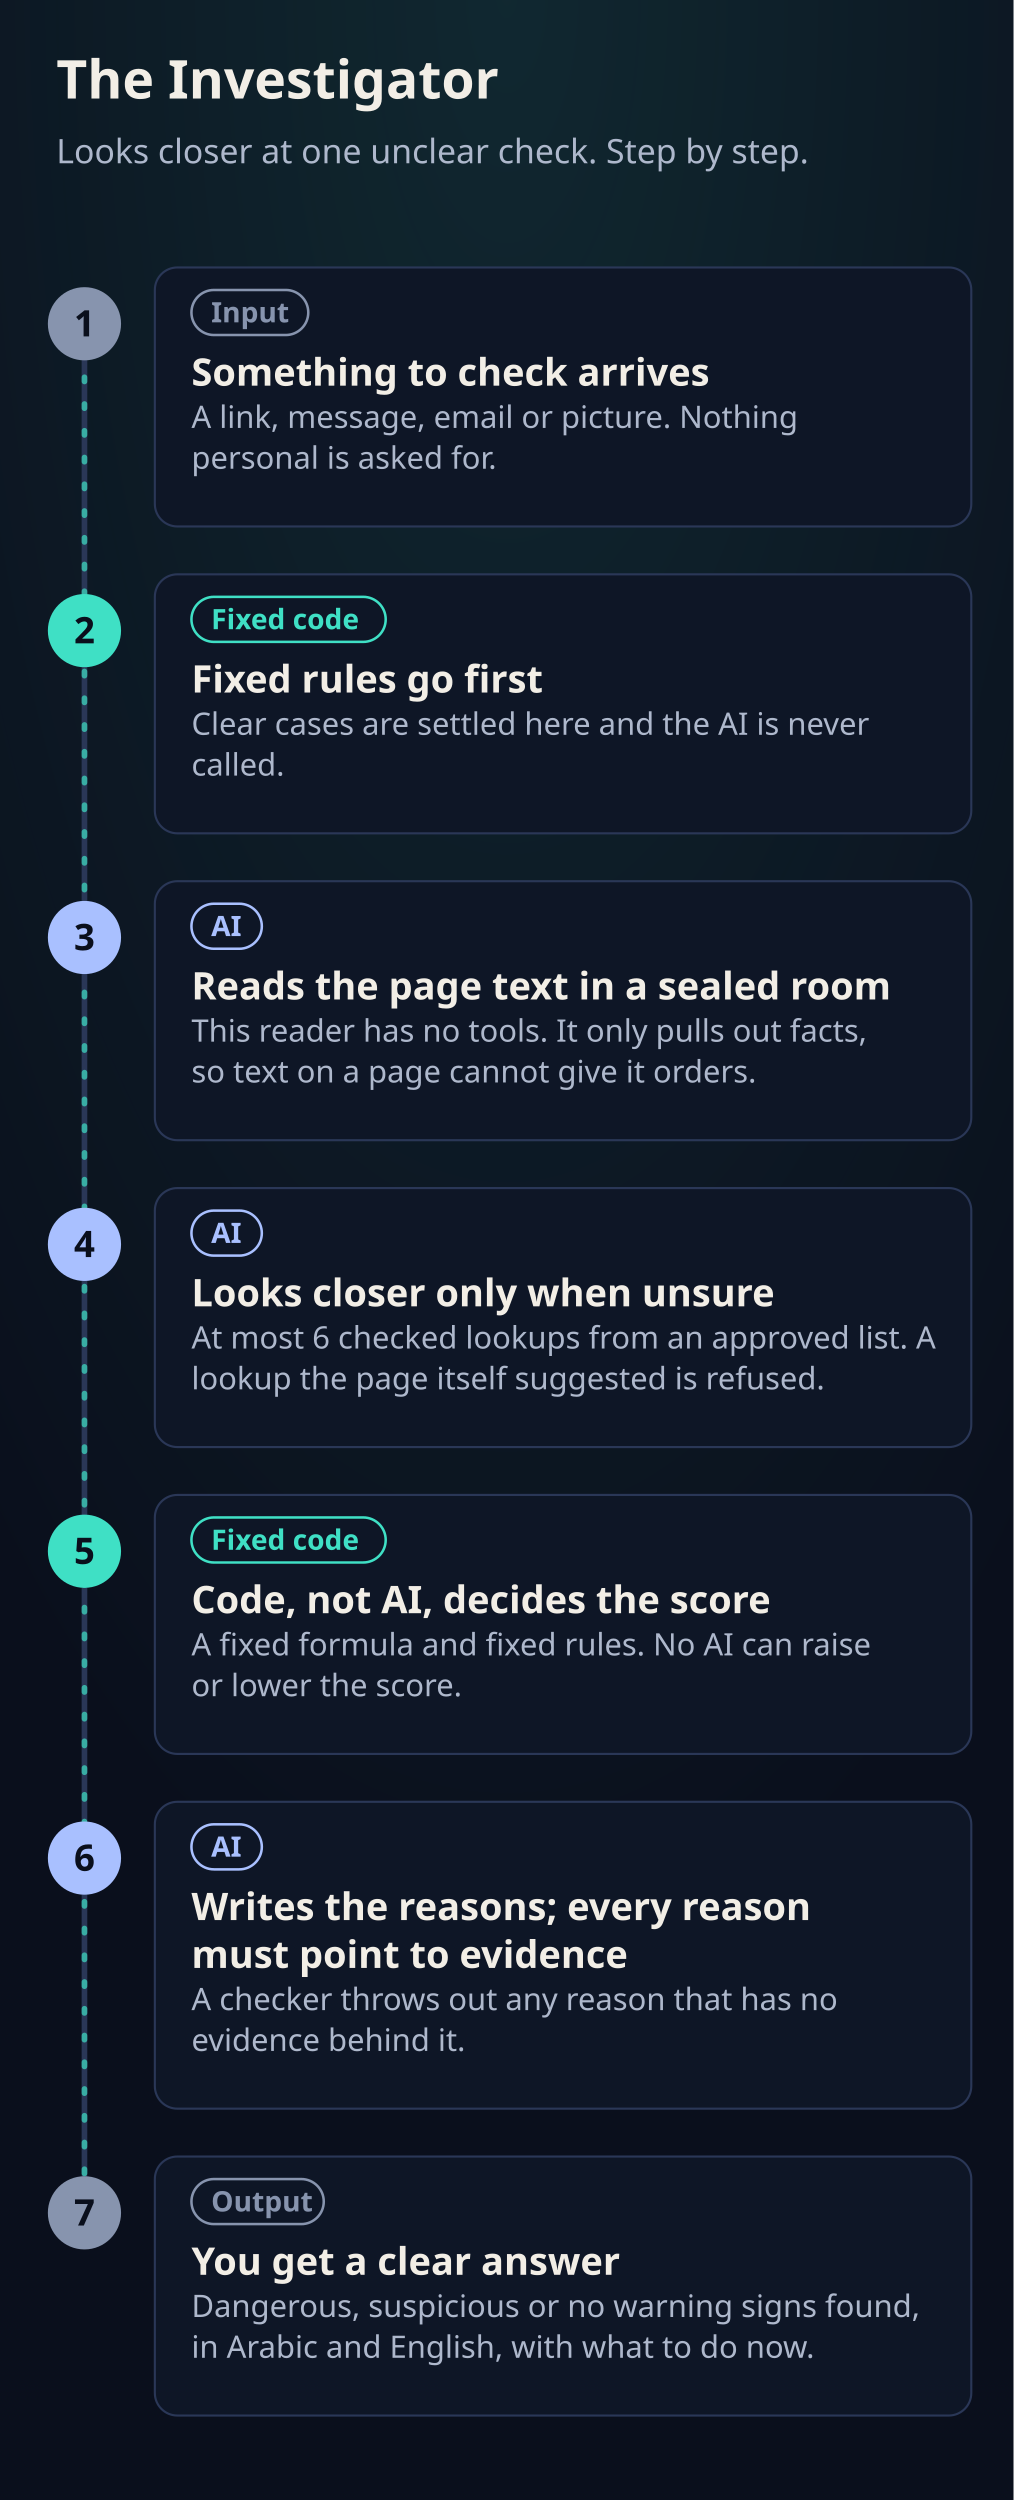
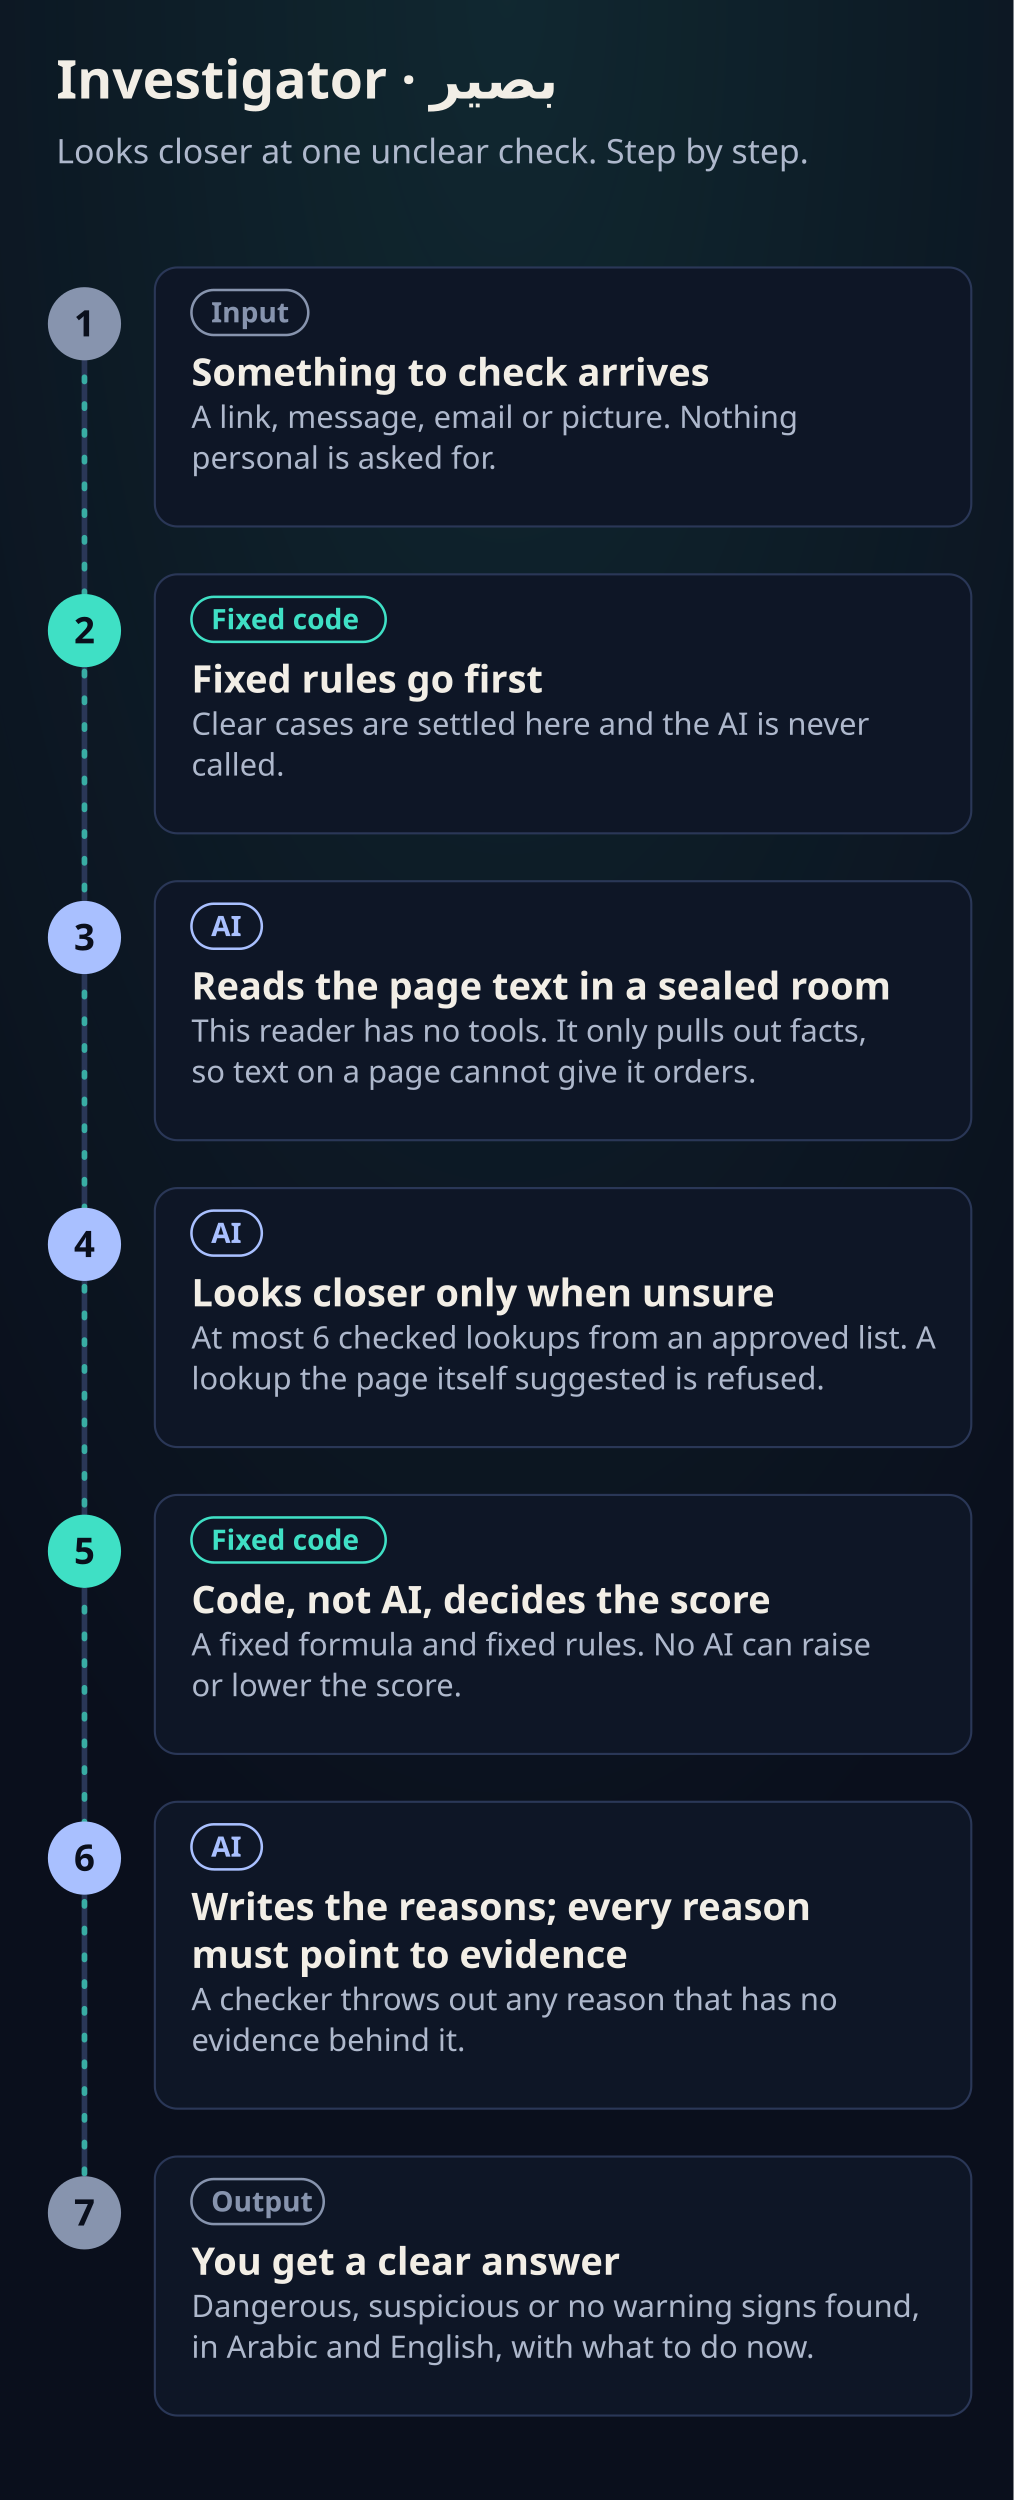
<svg xmlns="http://www.w3.org/2000/svg" viewBox="0 0 720 1776" width="720" height="1776" role="img" aria-labelledby="t d">
  <style>
text{font-family:-apple-system,BlinkMacSystemFont,"Segoe UI","Noto Sans",Helvetica,Arial,sans-serif;fill:#f2eee6}
.h1{font-size:38px;font-weight:700}
.sub{font-size:24px;fill:#aeb8cc}
.t{font-size:27px;font-weight:650}
.b{font-size:22px;fill:#aeb8cc}
.n{font-size:26px;font-weight:700;fill:#0a0f1c}
.p{font-size:20px;font-weight:600}
.card{fill:#0e1626;stroke:#2a3757;stroke-width:1.5}
.spine{stroke:#2a3757;stroke-width:4;stroke-linecap:round}
.flow{stroke:#3fe0c5;stroke-width:4;stroke-linecap:round;stroke-dasharray:3 16;opacity:.7;animation:dash 1.4s linear infinite}
.glow{fill:#3fe0c5;fill-opacity:.07;stroke:#3fe0c5;stroke-width:2.5;opacity:0;animation:lit 14s linear infinite}
.glow.am{fill:#ffc55c;stroke:#ffc55c}
@keyframes dash{to{stroke-dashoffset:-19}}
@keyframes lit{0%{opacity:0}2%,12%{opacity:1}16%,100%{opacity:0}}
@media (prefers-reduced-motion:reduce){*{animation:none!important}.glow{opacity:0}}
</style>
  <defs>
    <radialGradient id="halo" cx="50%" cy="0%" r="80%">
      <stop offset="0" stop-color="#3fe0c5" stop-opacity=".12" />
      <stop offset="1" stop-color="#3fe0c5" stop-opacity="0" />
    </radialGradient>
  </defs>
  <rect width="720" height="1776" fill="#0a0f1c" />
  <rect width="720" height="1776" fill="url(#halo)" />
-   <text class="h1" x="40" y="70">The Investigator</text>
+   <text class="h1" x="40" y="70">Investigator · بصير</text>
  <text class="sub" x="40" y="116">Looks closer at one unclear check. Step by step.</text>
  <line class="spine" x1="60" y1="230" x2="60" y2="1572" />
  <line class="flow" x1="60" y1="230" x2="60" y2="1572" />
  <rect class="card" x="110" y="190" width="580" height="184" rx="16" />
  <rect class="glow" style="animation-delay:0s" x="110" y="190" width="580" height="184" rx="16" />
  <circle cx="60" cy="230" r="26" fill="#8794ae" />
  <text class="n" x="60" y="239" text-anchor="middle">1</text>
  <rect x="136" y="206" width="83" height="32" rx="16" fill="none" stroke="#8794ae" stroke-width="1.8" />
  <text class="p" x="150" y="229" style="fill:#8794ae">Input</text>
  <text class="t" x="136" y="274">Something to check arrives</text>
  <text class="b" x="136" y="304">A link, message, email or picture. Nothing</text>
  <text class="b" x="136" y="333">personal is asked for.</text>
  <rect class="card" x="110" y="408" width="580" height="184" rx="16" />
  <rect class="glow" style="animation-delay:2s" x="110" y="408" width="580" height="184" rx="16" />
  <circle cx="60" cy="448" r="26" fill="#3fe0c5" />
  <text class="n" x="60" y="457" text-anchor="middle">2</text>
  <rect x="136" y="424" width="138" height="32" rx="16" fill="none" stroke="#3fe0c5" stroke-width="1.8" />
  <text class="p" x="150" y="447" style="fill:#3fe0c5">Fixed code</text>
  <text class="t" x="136" y="492">Fixed rules go first</text>
  <text class="b" x="136" y="522">Clear cases are settled here and the AI is never</text>
  <text class="b" x="136" y="551">called.</text>
  <rect class="card" x="110" y="626" width="580" height="184" rx="16" />
  <rect class="glow" style="animation-delay:4s" x="110" y="626" width="580" height="184" rx="16" />
  <circle cx="60" cy="666" r="26" fill="#a9c0ff" />
  <text class="n" x="60" y="675" text-anchor="middle">3</text>
  <rect x="136" y="642" width="50" height="32" rx="16" fill="none" stroke="#a9c0ff" stroke-width="1.8" />
  <text class="p" x="150" y="665" style="fill:#a9c0ff">AI</text>
  <text class="t" x="136" y="710">Reads the page text in a sealed room</text>
  <text class="b" x="136" y="740">This reader has no tools. It only pulls out facts,</text>
  <text class="b" x="136" y="769">so text on a page cannot give it orders.</text>
  <rect class="card" x="110" y="844" width="580" height="184" rx="16" />
  <rect class="glow" style="animation-delay:6s" x="110" y="844" width="580" height="184" rx="16" />
  <circle cx="60" cy="884" r="26" fill="#a9c0ff" />
  <text class="n" x="60" y="893" text-anchor="middle">4</text>
  <rect x="136" y="860" width="50" height="32" rx="16" fill="none" stroke="#a9c0ff" stroke-width="1.8" />
  <text class="p" x="150" y="883" style="fill:#a9c0ff">AI</text>
  <text class="t" x="136" y="928">Looks closer only when unsure</text>
  <text class="b" x="136" y="958">At most 6 checked lookups from an approved list. A</text>
  <text class="b" x="136" y="987">lookup the page itself suggested is refused.</text>
  <rect class="card" x="110" y="1062" width="580" height="184" rx="16" />
  <rect class="glow" style="animation-delay:8s" x="110" y="1062" width="580" height="184" rx="16" />
  <circle cx="60" cy="1102" r="26" fill="#3fe0c5" />
  <text class="n" x="60" y="1111" text-anchor="middle">5</text>
  <rect x="136" y="1078" width="138" height="32" rx="16" fill="none" stroke="#3fe0c5" stroke-width="1.8" />
  <text class="p" x="150" y="1101" style="fill:#3fe0c5">Fixed code</text>
  <text class="t" x="136" y="1146">Code, not AI, decides the score</text>
  <text class="b" x="136" y="1176">A fixed formula and fixed rules. No AI can raise</text>
  <text class="b" x="136" y="1205">or lower the score.</text>
  <rect class="card" x="110" y="1280" width="580" height="218" rx="16" />
  <rect class="glow" style="animation-delay:10s" x="110" y="1280" width="580" height="218" rx="16" />
  <circle cx="60" cy="1320" r="26" fill="#a9c0ff" />
  <text class="n" x="60" y="1329" text-anchor="middle">6</text>
  <rect x="136" y="1296" width="50" height="32" rx="16" fill="none" stroke="#a9c0ff" stroke-width="1.8" />
  <text class="p" x="150" y="1319" style="fill:#a9c0ff">AI</text>
  <text class="t" x="136" y="1364">Writes the reasons; every reason</text>
  <text class="t" x="136" y="1398">must point to evidence</text>
  <text class="b" x="136" y="1428">A checker throws out any reason that has no</text>
  <text class="b" x="136" y="1457">evidence behind it.</text>
  <rect class="card" x="110" y="1532" width="580" height="184" rx="16" />
  <rect class="glow" style="animation-delay:12s" x="110" y="1532" width="580" height="184" rx="16" />
  <circle cx="60" cy="1572" r="26" fill="#8794ae" />
  <text class="n" x="60" y="1581" text-anchor="middle">7</text>
  <rect x="136" y="1548" width="94" height="32" rx="16" fill="none" stroke="#8794ae" stroke-width="1.8" />
  <text class="p" x="150" y="1571" style="fill:#8794ae">Output</text>
  <text class="t" x="136" y="1616">You get a clear answer</text>
  <text class="b" x="136" y="1646">Dangerous, suspicious or no warning signs found,</text>
  <text class="b" x="136" y="1675">in Arabic and English, with what to do now.</text>
</svg>
